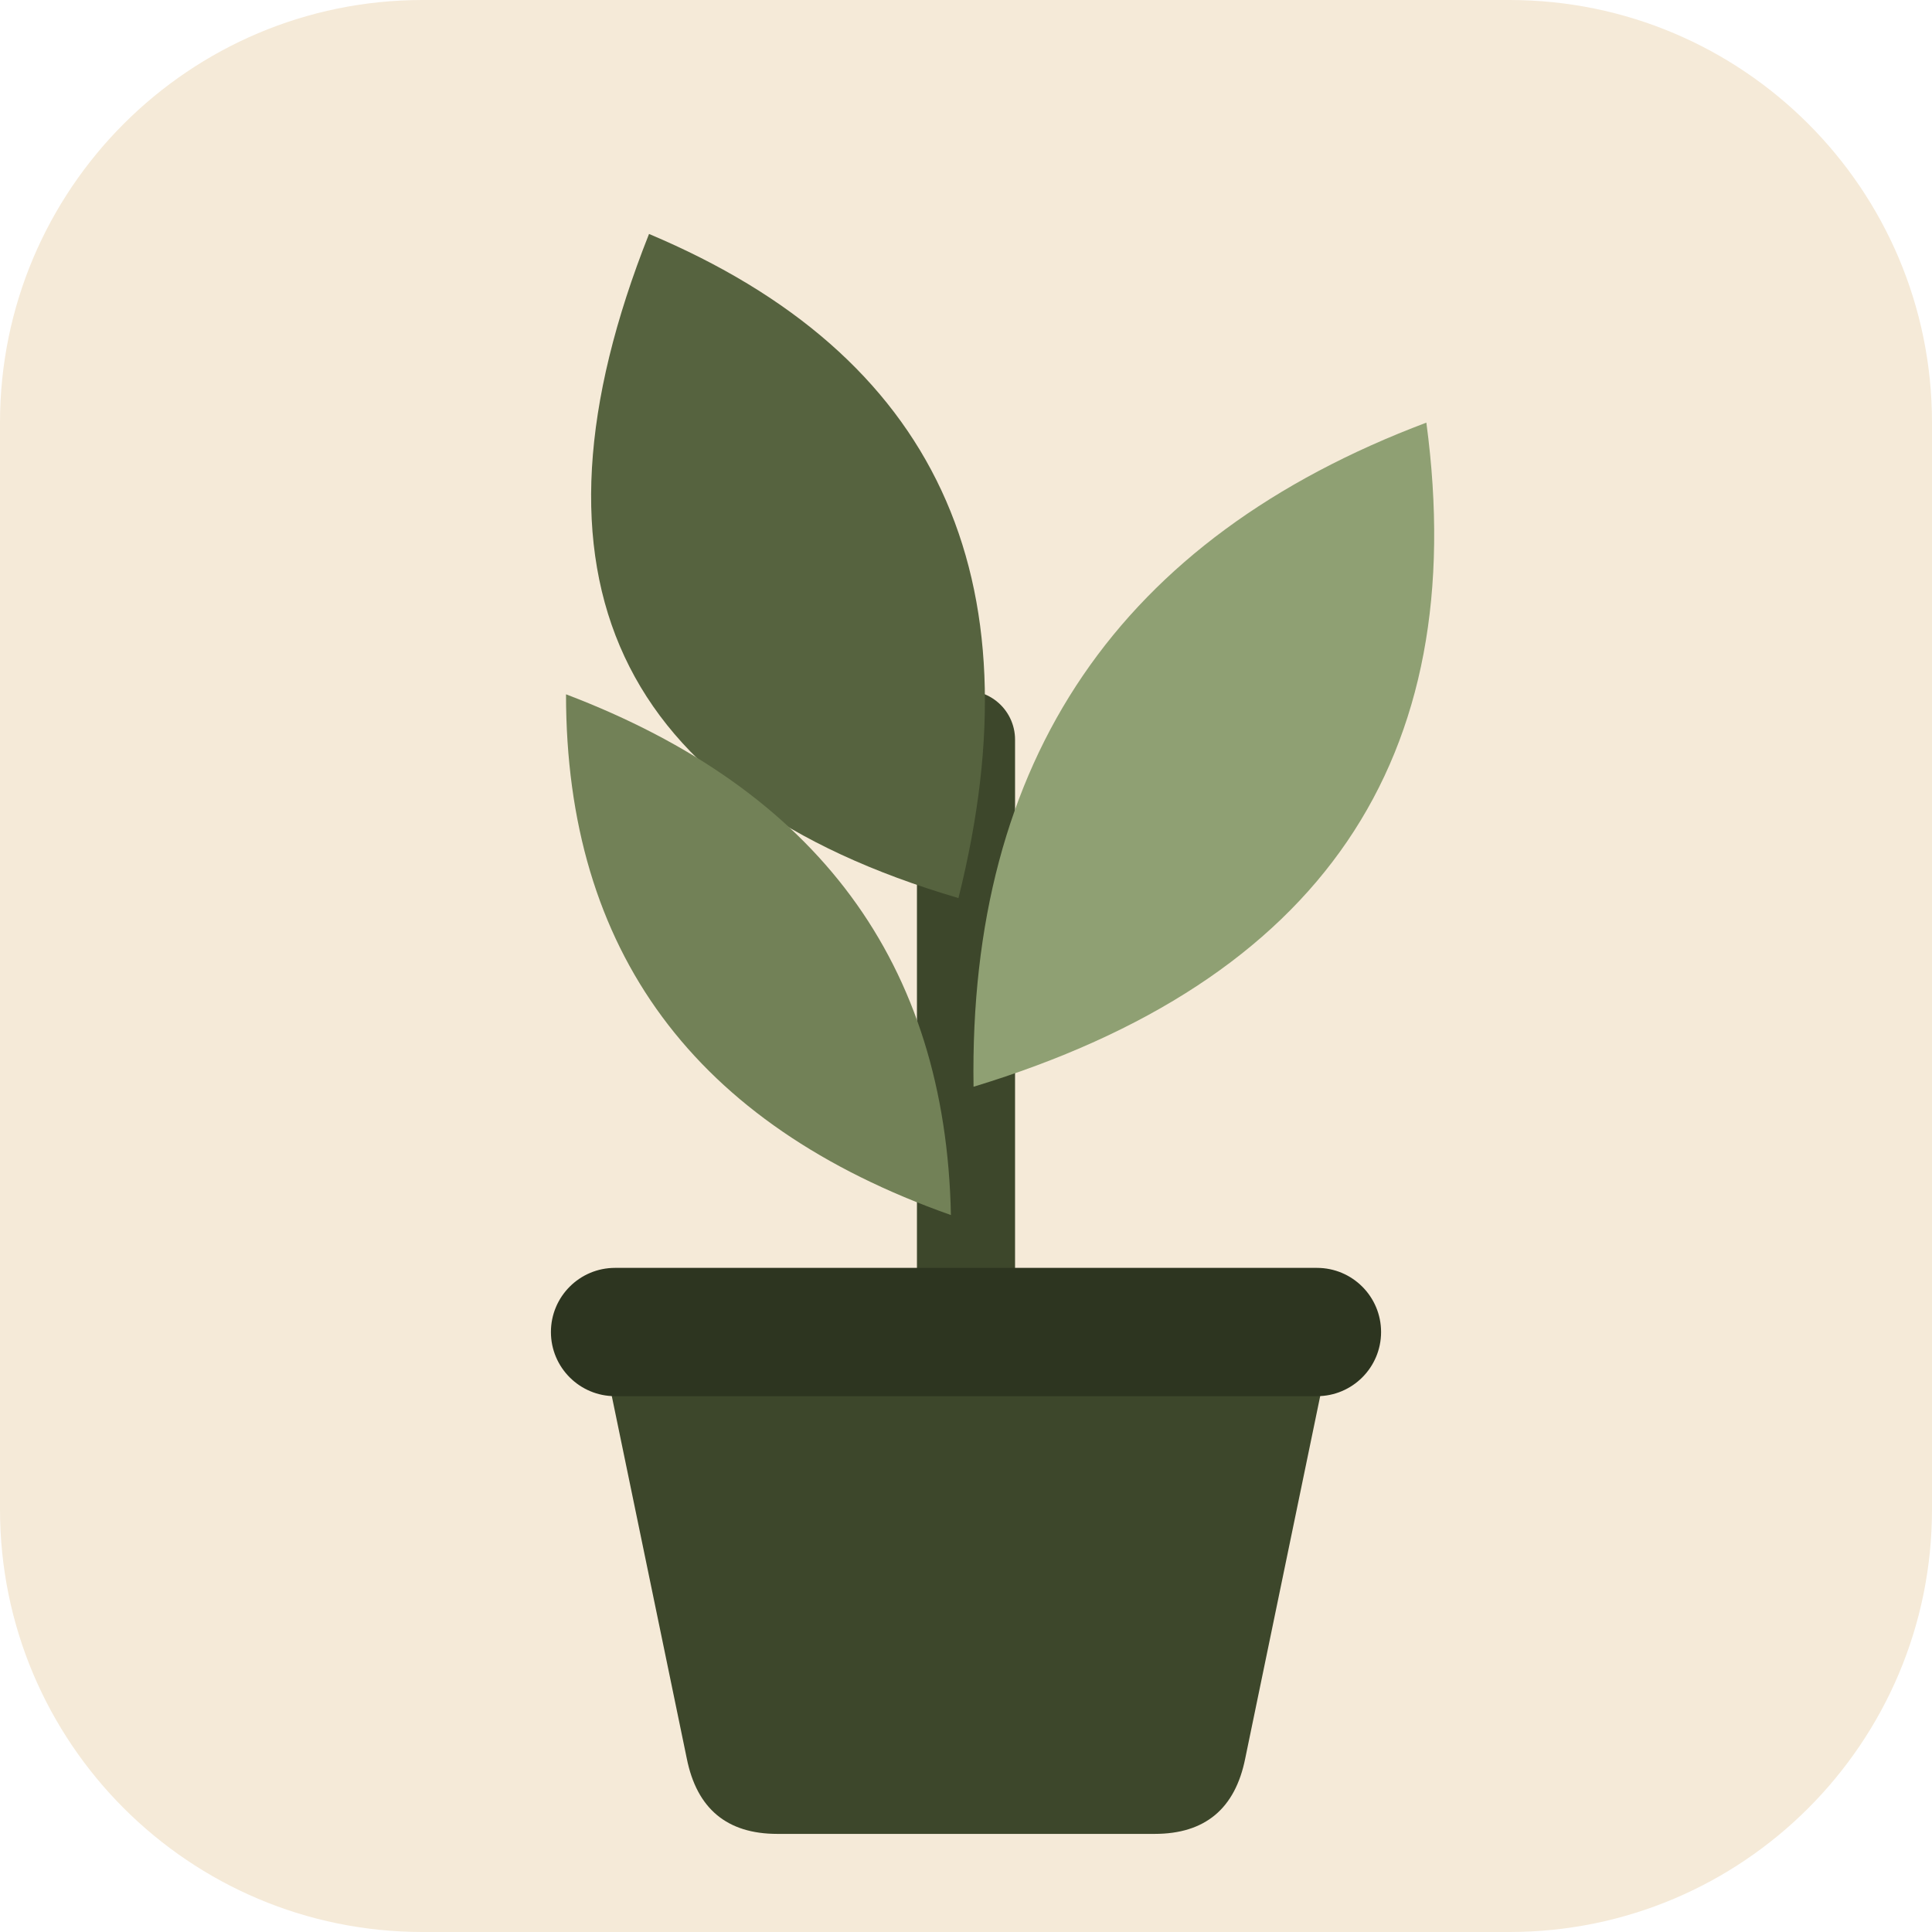
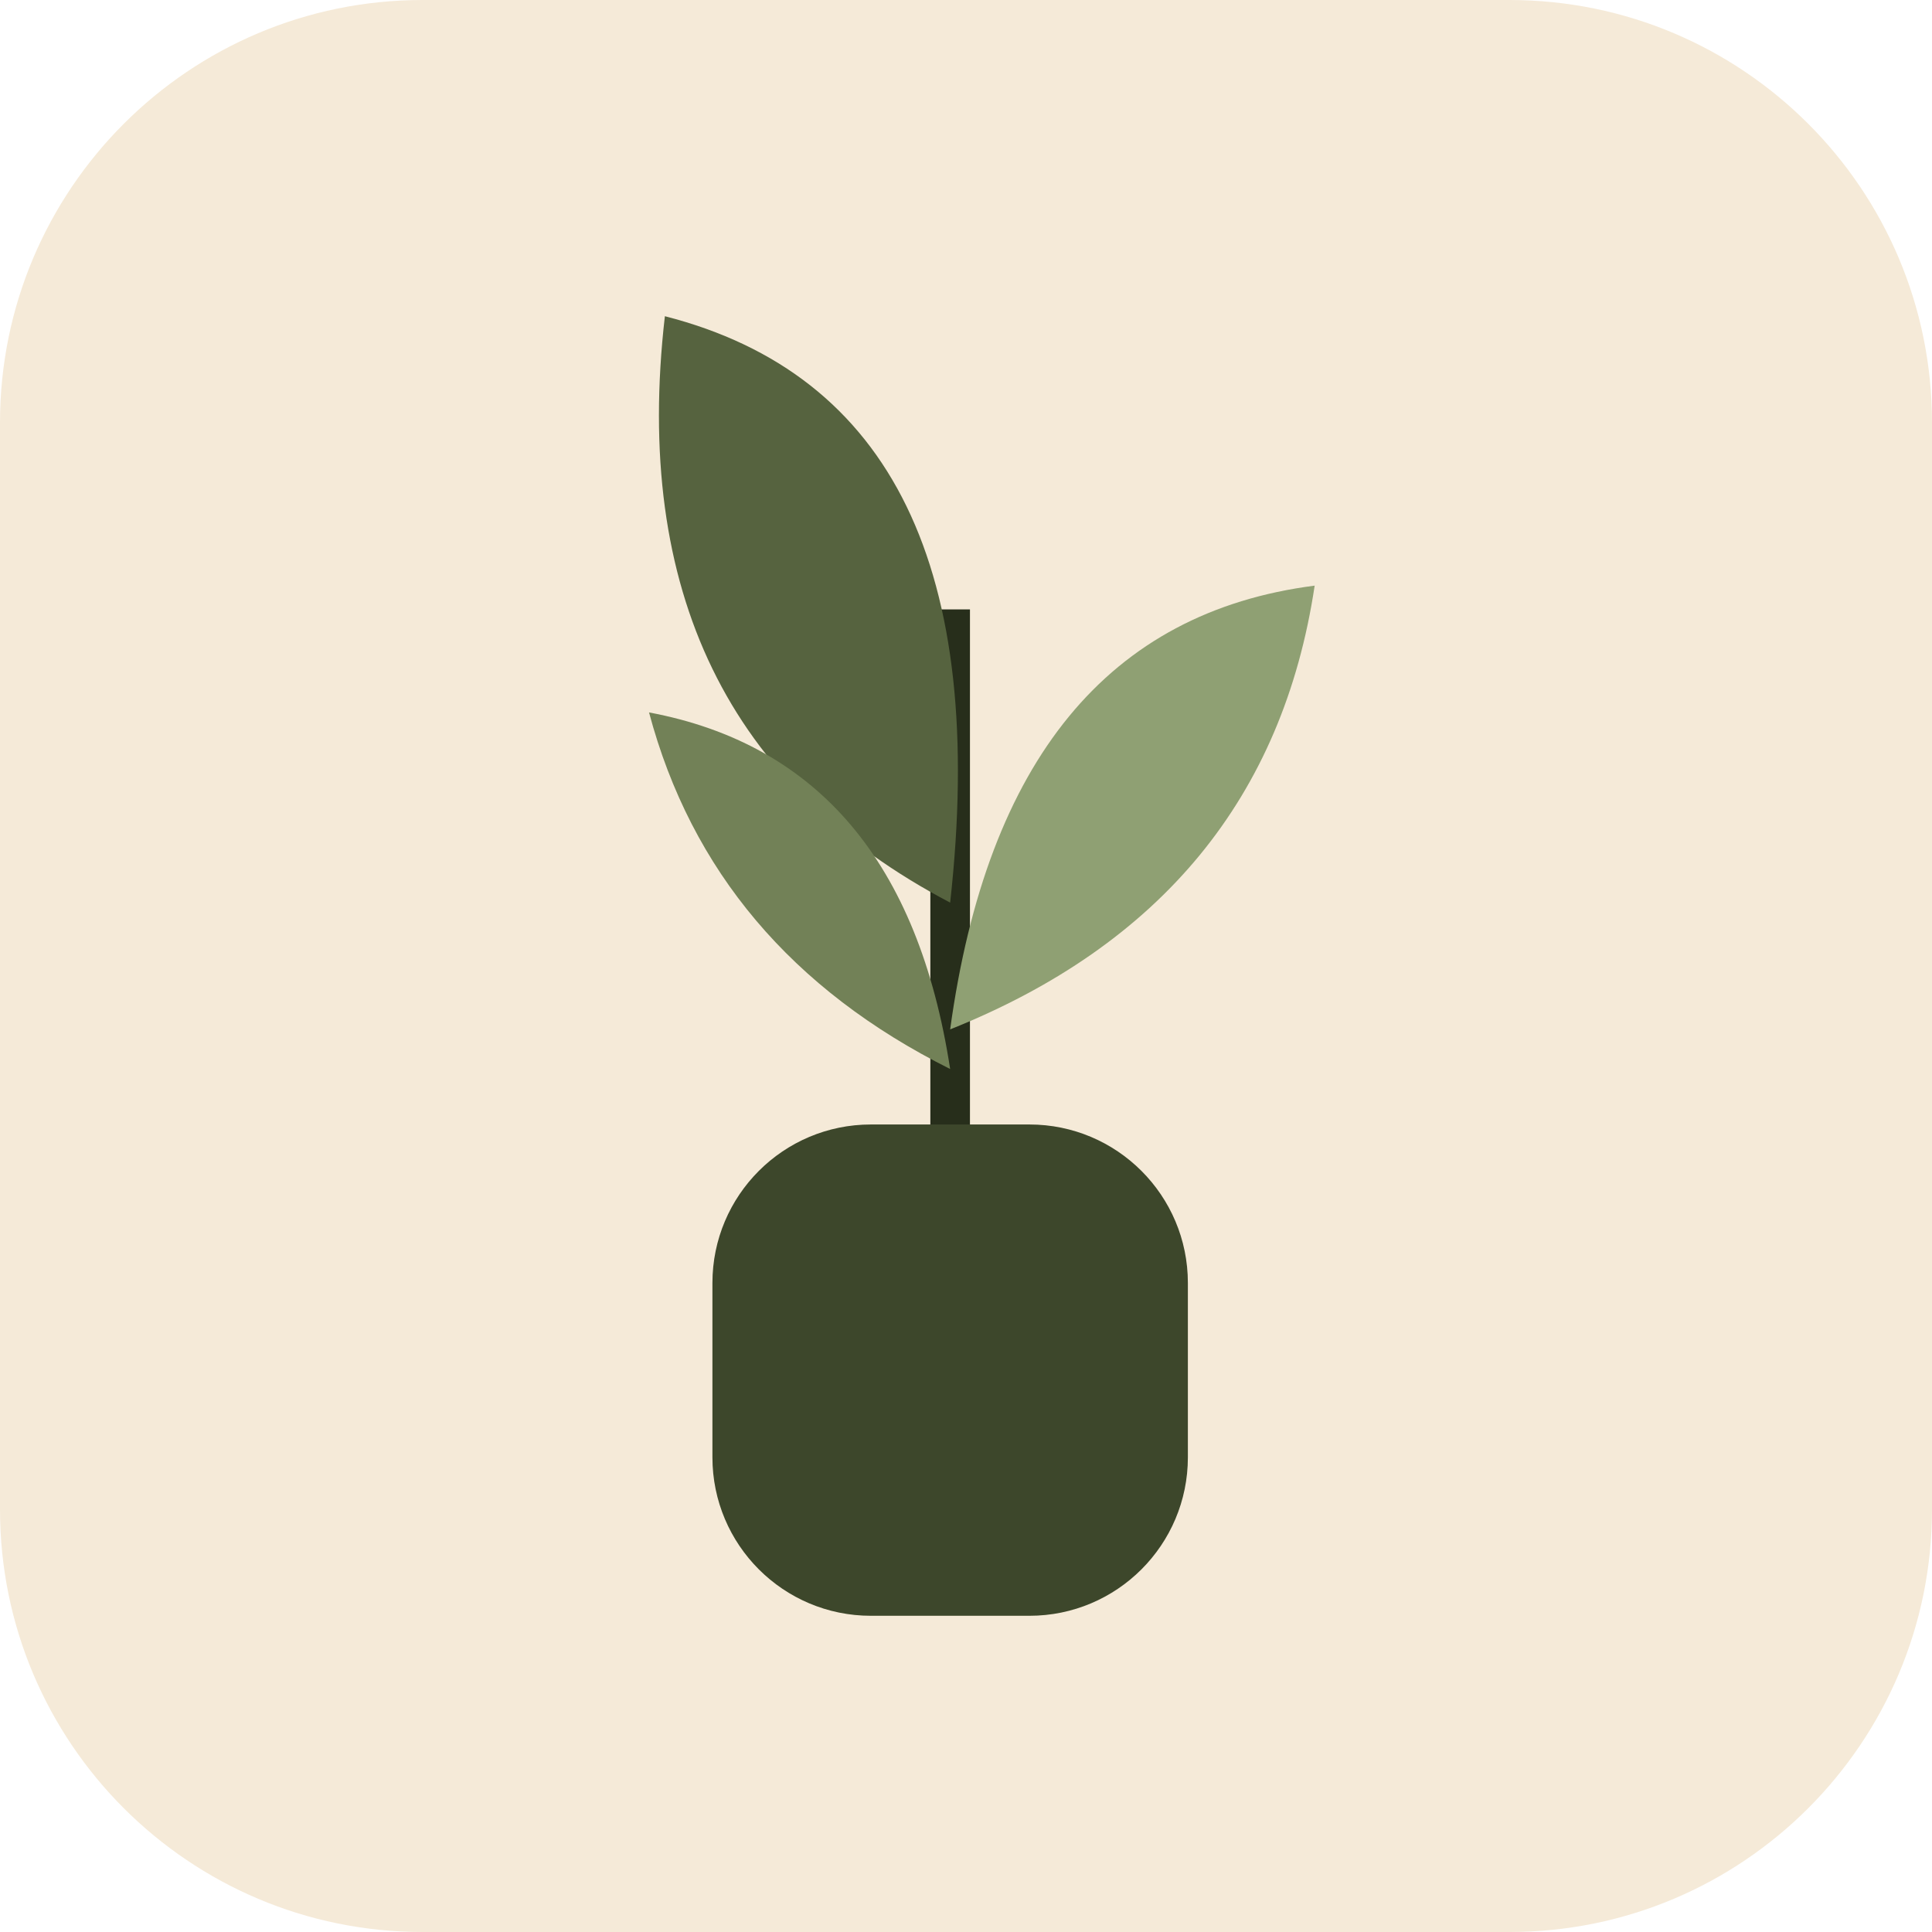
<svg xmlns="http://www.w3.org/2000/svg" viewBox="0 0 512 512">
  <rect width="512" height="512" rx="112" fill="#f5ead8" />
-   <g stroke-linecap="round">
-     <path d="M256 360 L256 196" stroke="#3d472b" stroke-width="26" fill="none" />
-     <path d="M254 238 Q118 198 172 62 Q286 110 254 238 Z" fill="#56633f" />
-     <path d="M258 288 Q396 246 378 112 Q256 158 258 288 Z" fill="#8fa073" />
-     <path d="M252 322 Q150 286 150 184 Q250 222 252 322 Z" fill="#728157" />
+   <g transform="translate(256 256) scale(2.1) translate(-192 -110)">
+     <path d="M190 140 L190 65" stroke="#272e1b" stroke-width="5" fill="none" />
+     <path d="M190 102 Q148 80 154 28 Q197 39 190 102 Z" fill="#56633f" />
+     <path d="M190 118 Q230 102 236 62 Q197 67 190 118 Z" fill="#8fa073" />
+     <path d="M190 123 Q160 108 152 78 Q184 84 190 123 Z" fill="#728157" />
+     <rect x="160" y="130" width="60" height="62" rx="20" fill="#3d472b" />
  </g>
-   <path d="M158 350 L354 350 L330 466 Q326 486 306 486 L206 486 Q186 486 182 466 Z" fill="#3d472b" />
-   <rect x="146" y="336" width="220" height="34" rx="17" fill="#2d3520" />
</svg>
